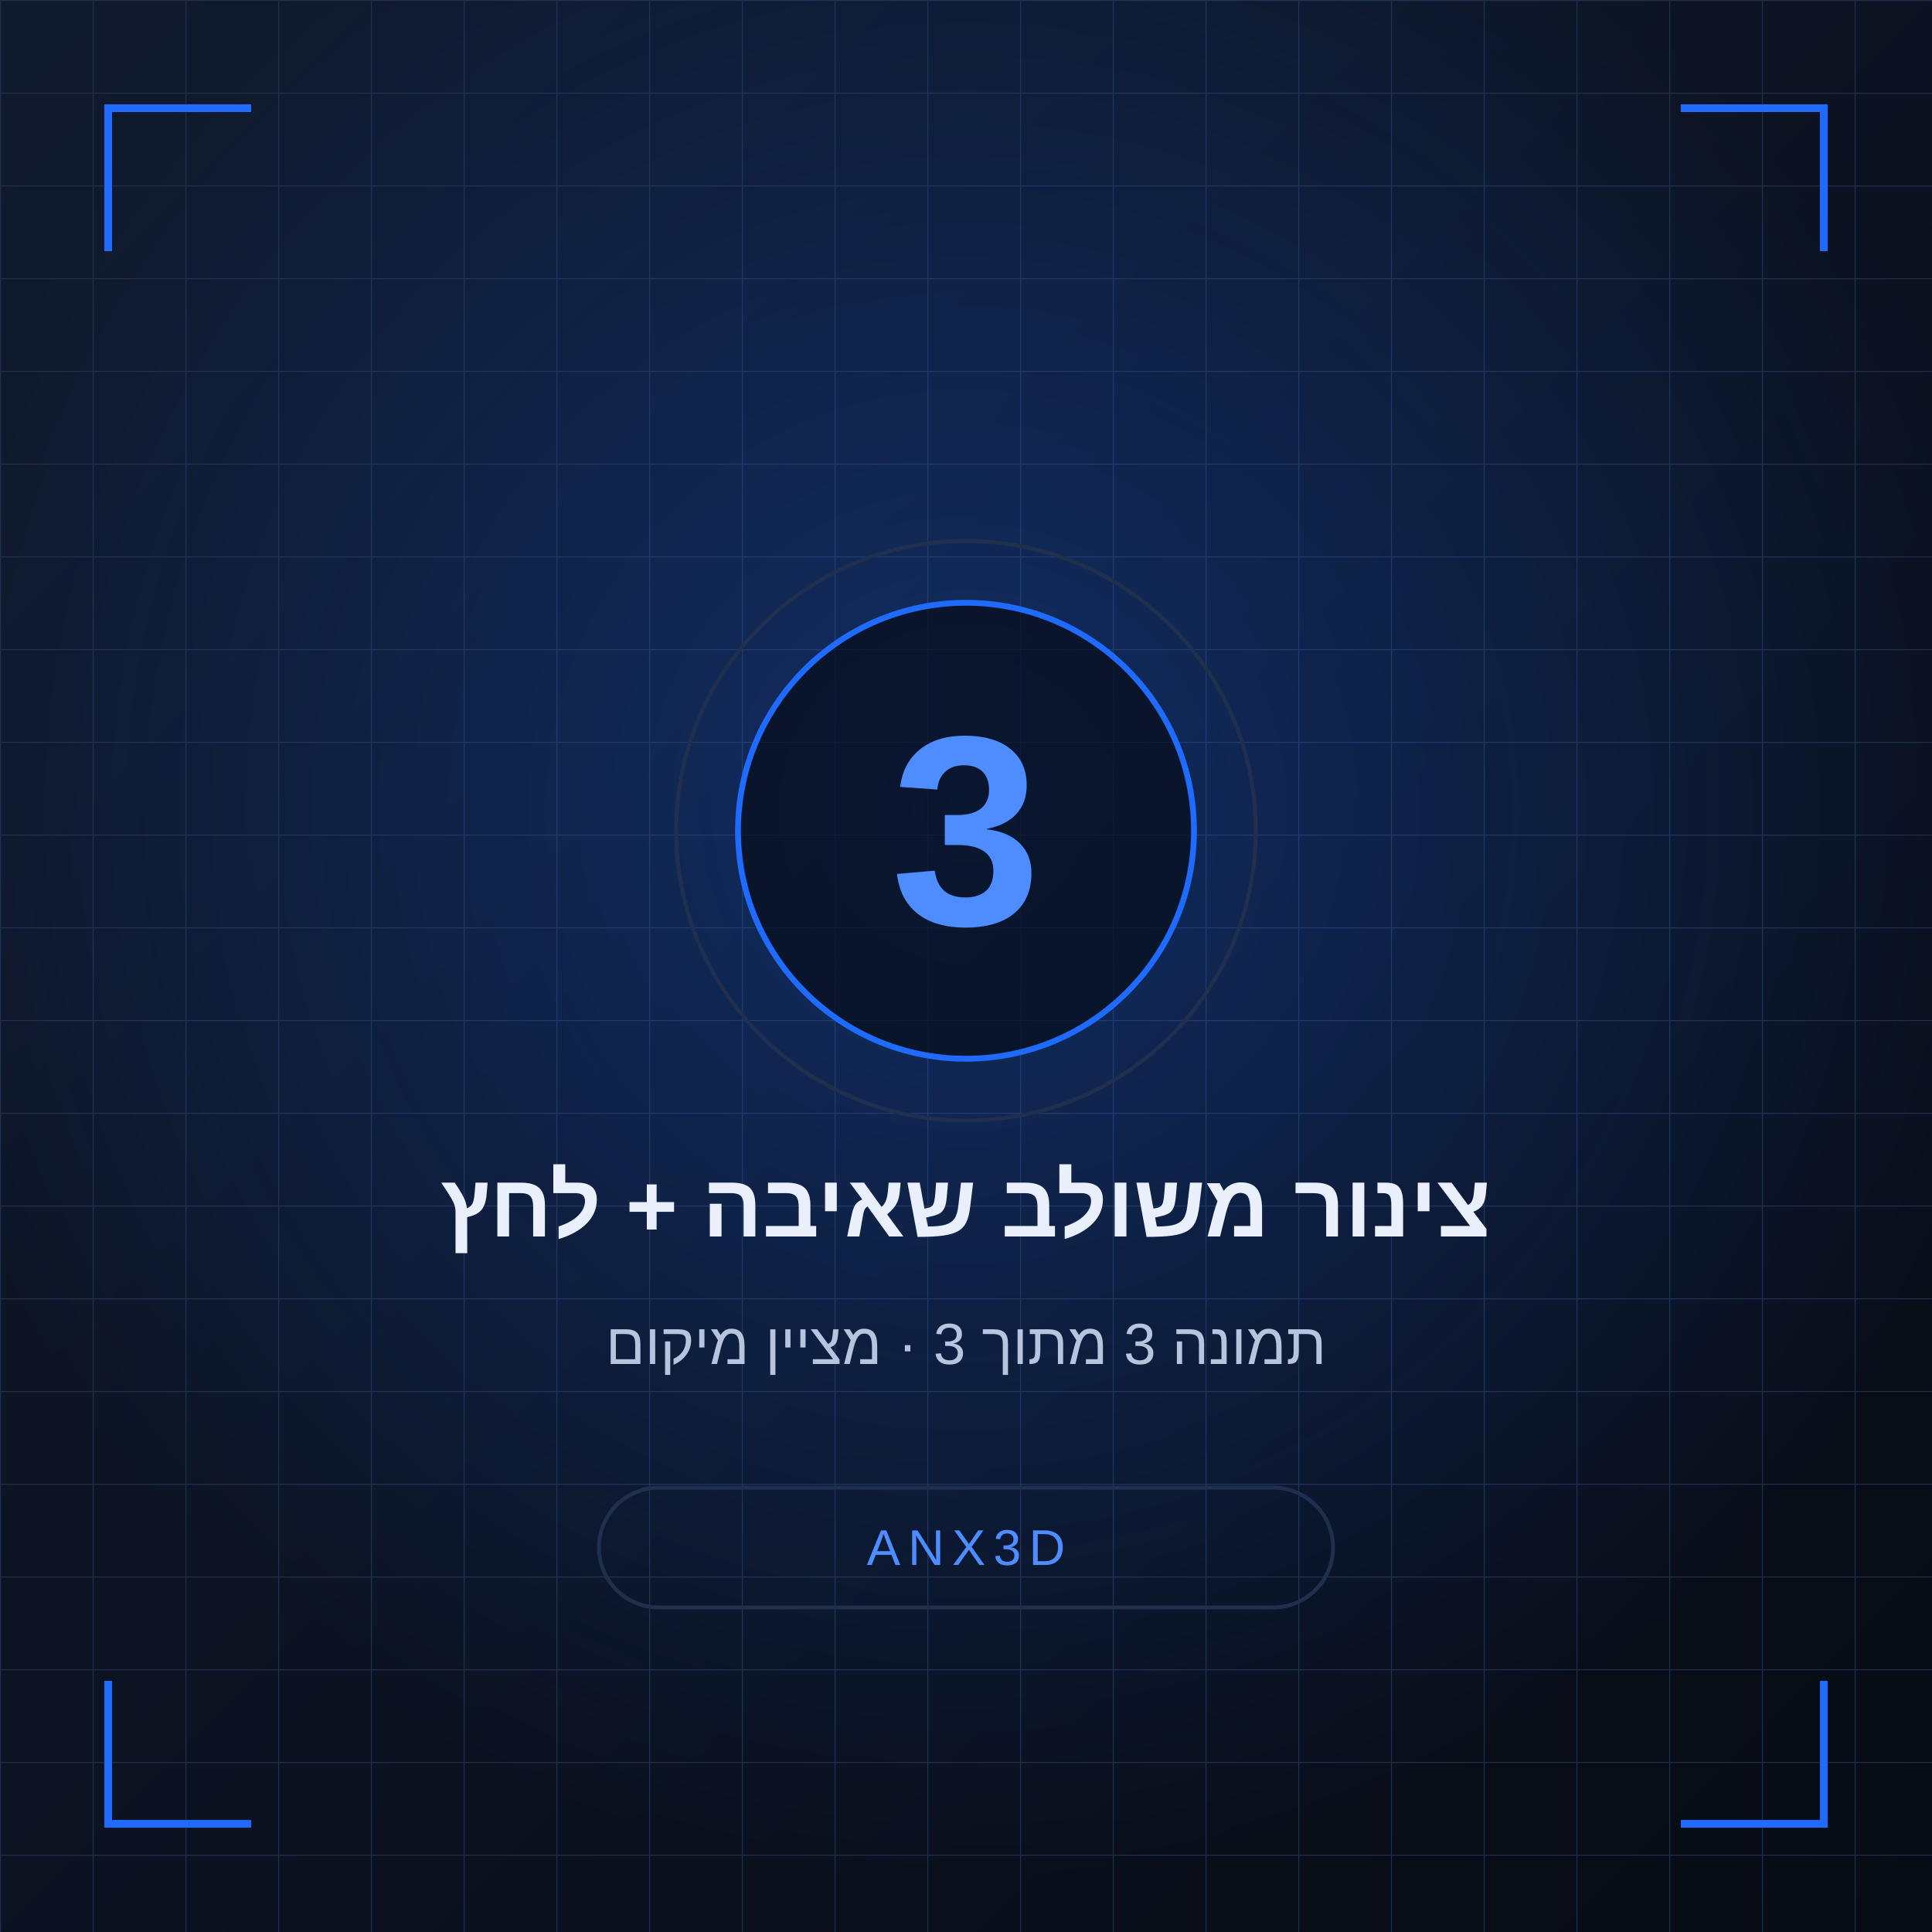
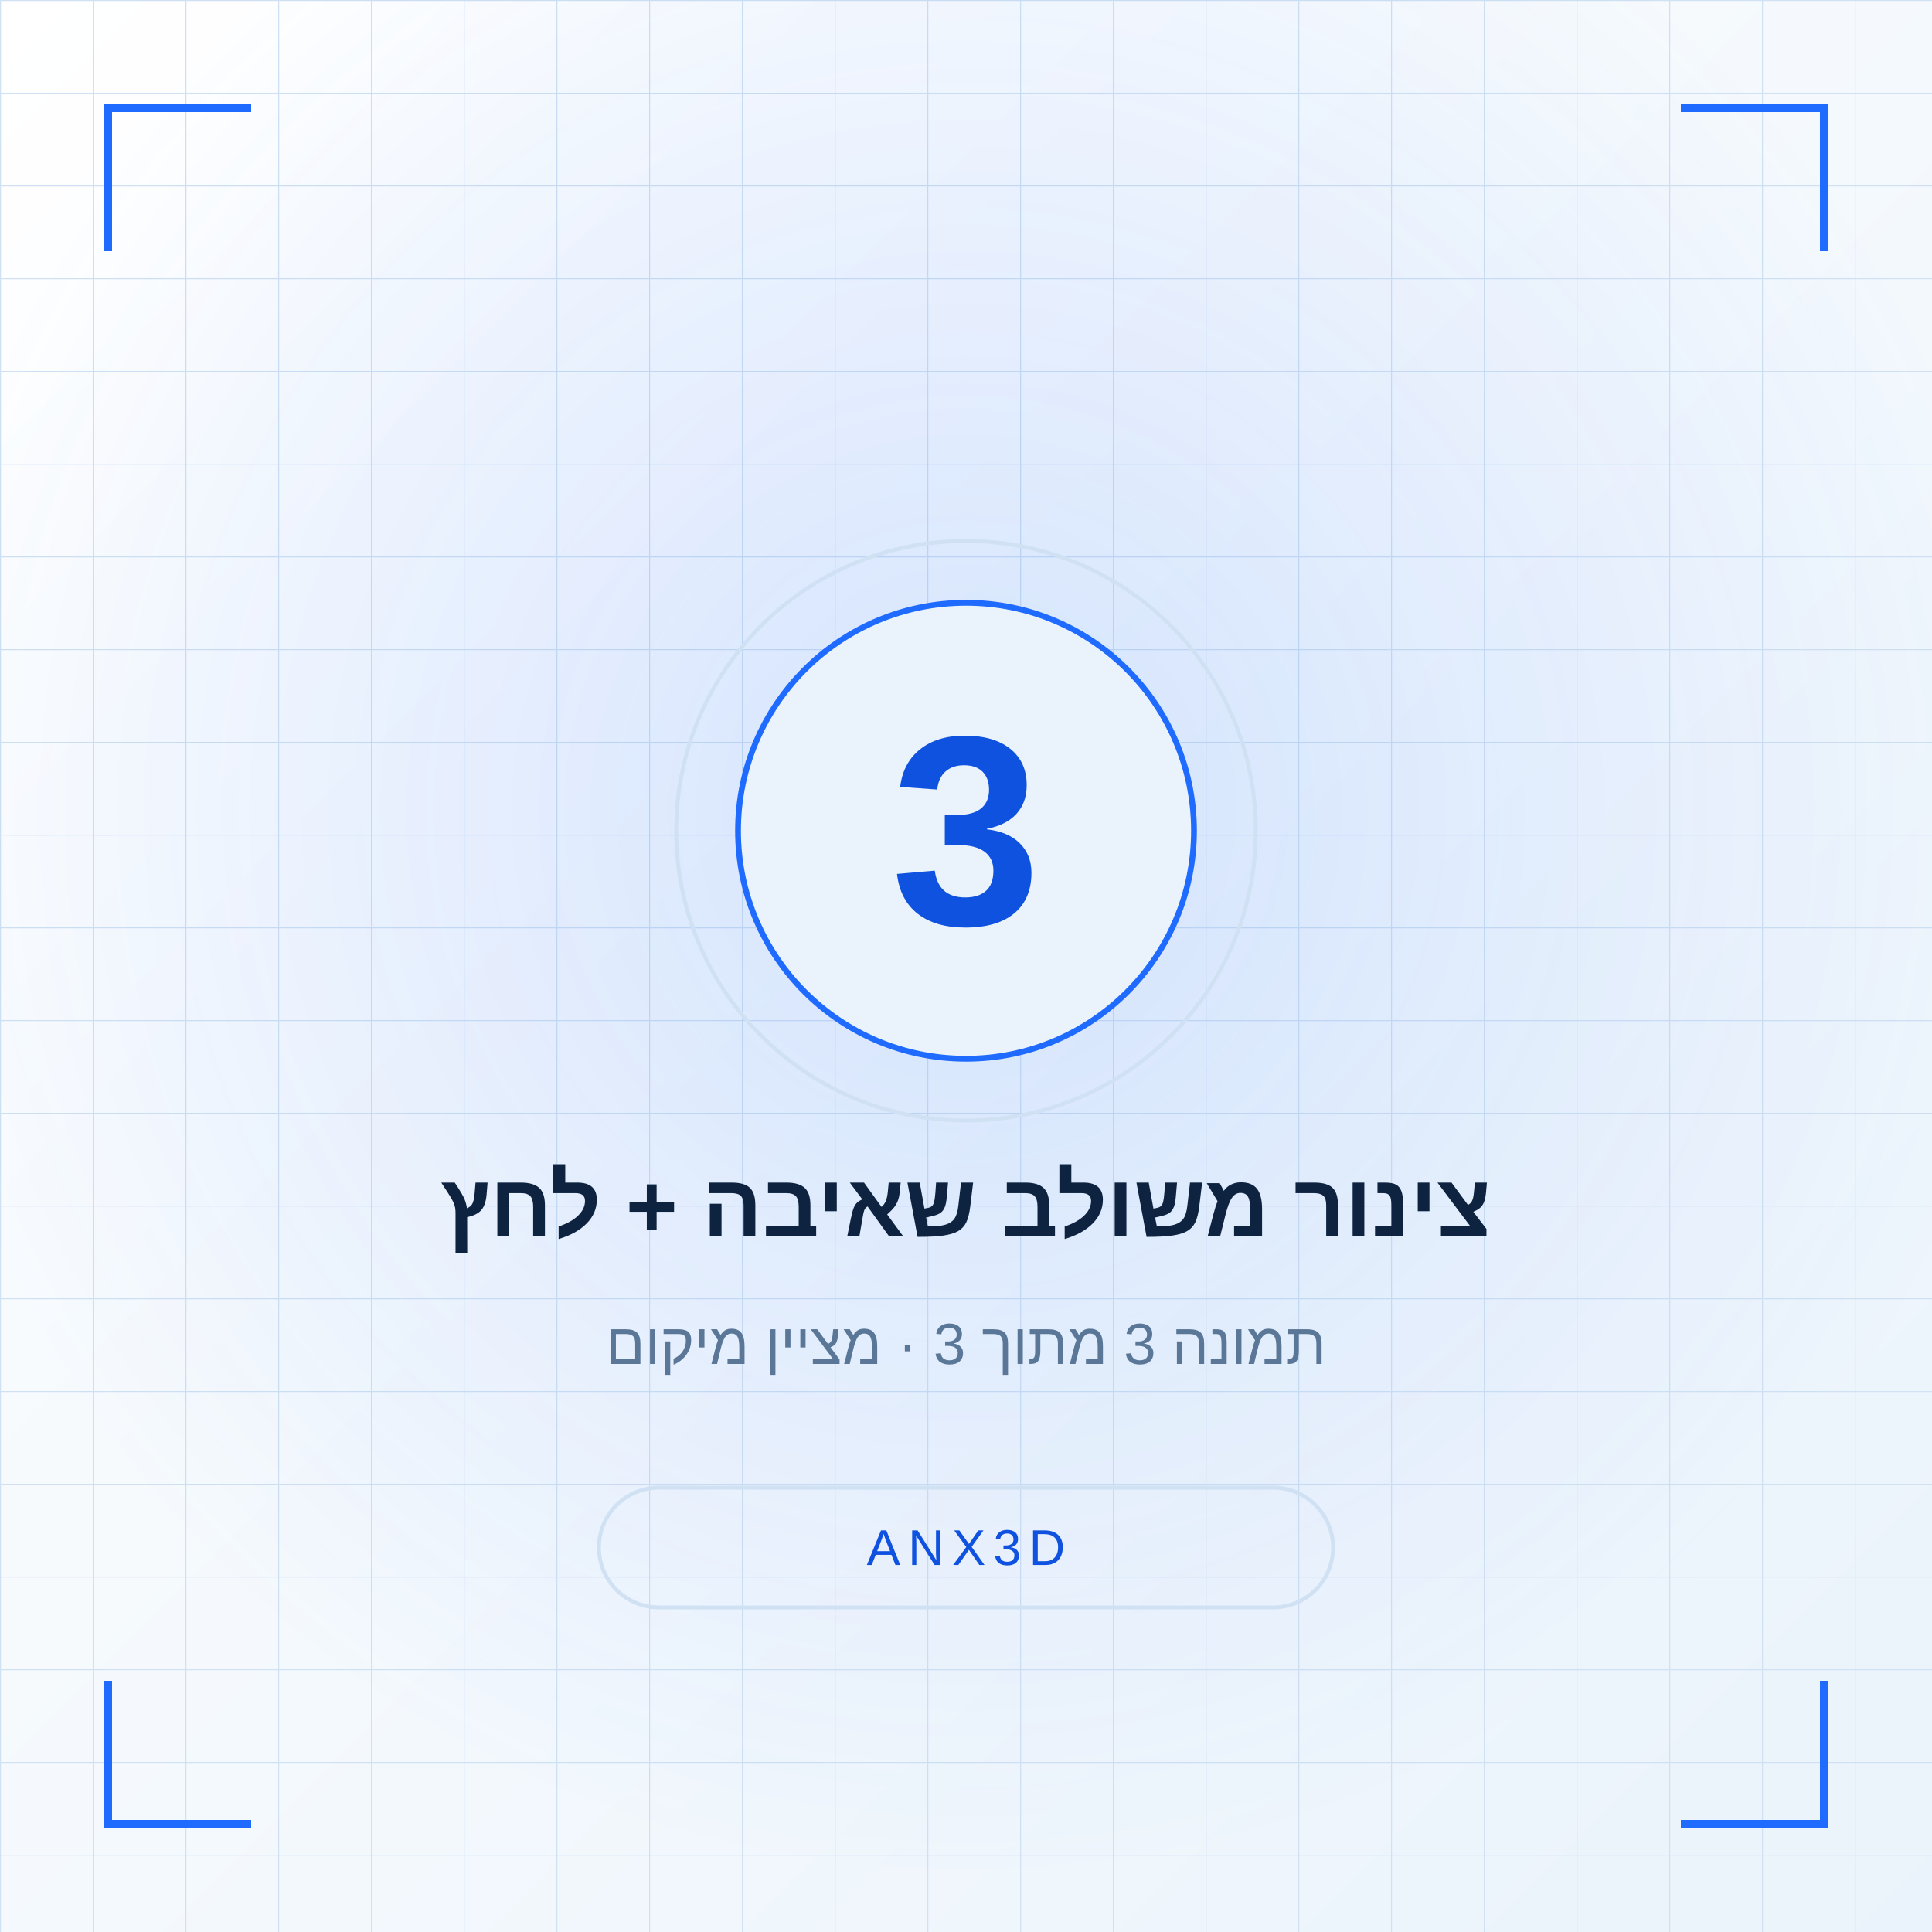
<svg xmlns="http://www.w3.org/2000/svg" width="1000" height="1000" viewBox="0 0 1000 1000" role="img" aria-label="צינור משולב שאיבה + לחץ — תמונה 3 מתוך 3 (מציין מיקום)">
  <defs>
    <linearGradient id="bg" x1="0" y1="0" x2="1" y2="1">
-       <stop offset="0%" stop-color="#101a2e" />
-       <stop offset="100%" stop-color="#070b14" />
+       <stop offset="0%" stop-color="#ffffff" />
+       <stop offset="100%" stop-color="#eaf3fb" />
    </linearGradient>
    <pattern id="grid" width="48" height="48" patternUnits="userSpaceOnUse">
-       <path d="M48 0H0V48" fill="none" stroke="#1f2f4d" stroke-width="1" />
+       <path d="M48 0H0V48" fill="none" stroke="#cfe1f2" stroke-width="1" />
    </pattern>
    <radialGradient id="glow" cx="50%" cy="42%" r="55%">
-       <stop offset="0%" stop-color="#1f6bff" stop-opacity="0.30" />
+       <stop offset="0%" stop-color="#1f6bff" stop-opacity="0.16" />
      <stop offset="100%" stop-color="#1f6bff" stop-opacity="0" />
    </radialGradient>
  </defs>
  <rect width="1000" height="1000" fill="url(#bg)" />
  <rect width="1000" height="1000" fill="url(#grid)" />
  <rect width="1000" height="1000" fill="url(#glow)" />
  <path d="M56 128V56h72" fill="none" stroke="#1f6bff" stroke-width="4" stroke-linecap="square" />
  <path d="M872 56h72v72" fill="none" stroke="#1f6bff" stroke-width="4" stroke-linecap="square" />
  <path d="M944 872v72h-72" fill="none" stroke="#1f6bff" stroke-width="4" stroke-linecap="square" />
  <path d="M128 944H56v-72" fill="none" stroke="#1f6bff" stroke-width="4" stroke-linecap="square" />
-   <circle cx="500" cy="430" r="150" fill="none" stroke="#1f2f4d" stroke-width="2" />
-   <circle cx="500" cy="430" r="118" fill="#070b14" fill-opacity="0.65" stroke="#1f6bff" stroke-width="3" />
-   <text x="500" y="430" text-anchor="middle" dominant-baseline="central" font-family="Heebo, Arial, sans-serif" font-size="140" font-weight="700" fill="#4d8dff">3</text>
-   <text x="500" y="640" text-anchor="middle" direction="rtl" font-family="Heebo, Arial, sans-serif" font-size="46" font-weight="700" fill="#eaf0fb">צינור משולב שאיבה + לחץ</text>
-   <text x="500" y="706" text-anchor="middle" direction="rtl" font-family="Heebo, Arial, sans-serif" font-size="30" fill="#b6c4dd">תמונה 3 מתוך 3 · מציין מיקום</text>
-   <rect x="310" y="770" width="380" height="62" rx="31" fill="none" stroke="#1f2f4d" stroke-width="2" />
-   <text x="500" y="801" text-anchor="middle" dominant-baseline="central" font-family="Heebo, Arial, sans-serif" font-size="26" letter-spacing="4" fill="#4d8dff">ANX3D</text>
+   <circle cx="500" cy="430" r="150" fill="none" stroke="#cfe1f2" stroke-width="2" />
+   <circle cx="500" cy="430" r="118" fill="#eaf3fb" stroke="#1f6bff" stroke-width="3" />
+   <text x="500" y="430" text-anchor="middle" dominant-baseline="central" font-family="Heebo, Arial, sans-serif" font-size="140" font-weight="700" fill="#0f52e0">3</text>
+   <text x="500" y="640" text-anchor="middle" direction="rtl" font-family="Heebo, Arial, sans-serif" font-size="46" font-weight="700" fill="#0d2340">צינור משולב שאיבה + לחץ</text>
+   <text x="500" y="706" text-anchor="middle" direction="rtl" font-family="Heebo, Arial, sans-serif" font-size="30" fill="#5b7797">תמונה 3 מתוך 3 · מציין מיקום</text>
+   <rect x="310" y="770" width="380" height="62" rx="31" fill="none" stroke="#cfe1f2" stroke-width="2" />
+   <text x="500" y="801" text-anchor="middle" dominant-baseline="central" font-family="Heebo, Arial, sans-serif" font-size="26" letter-spacing="4" fill="#0f52e0">ANX3D</text>
</svg>
